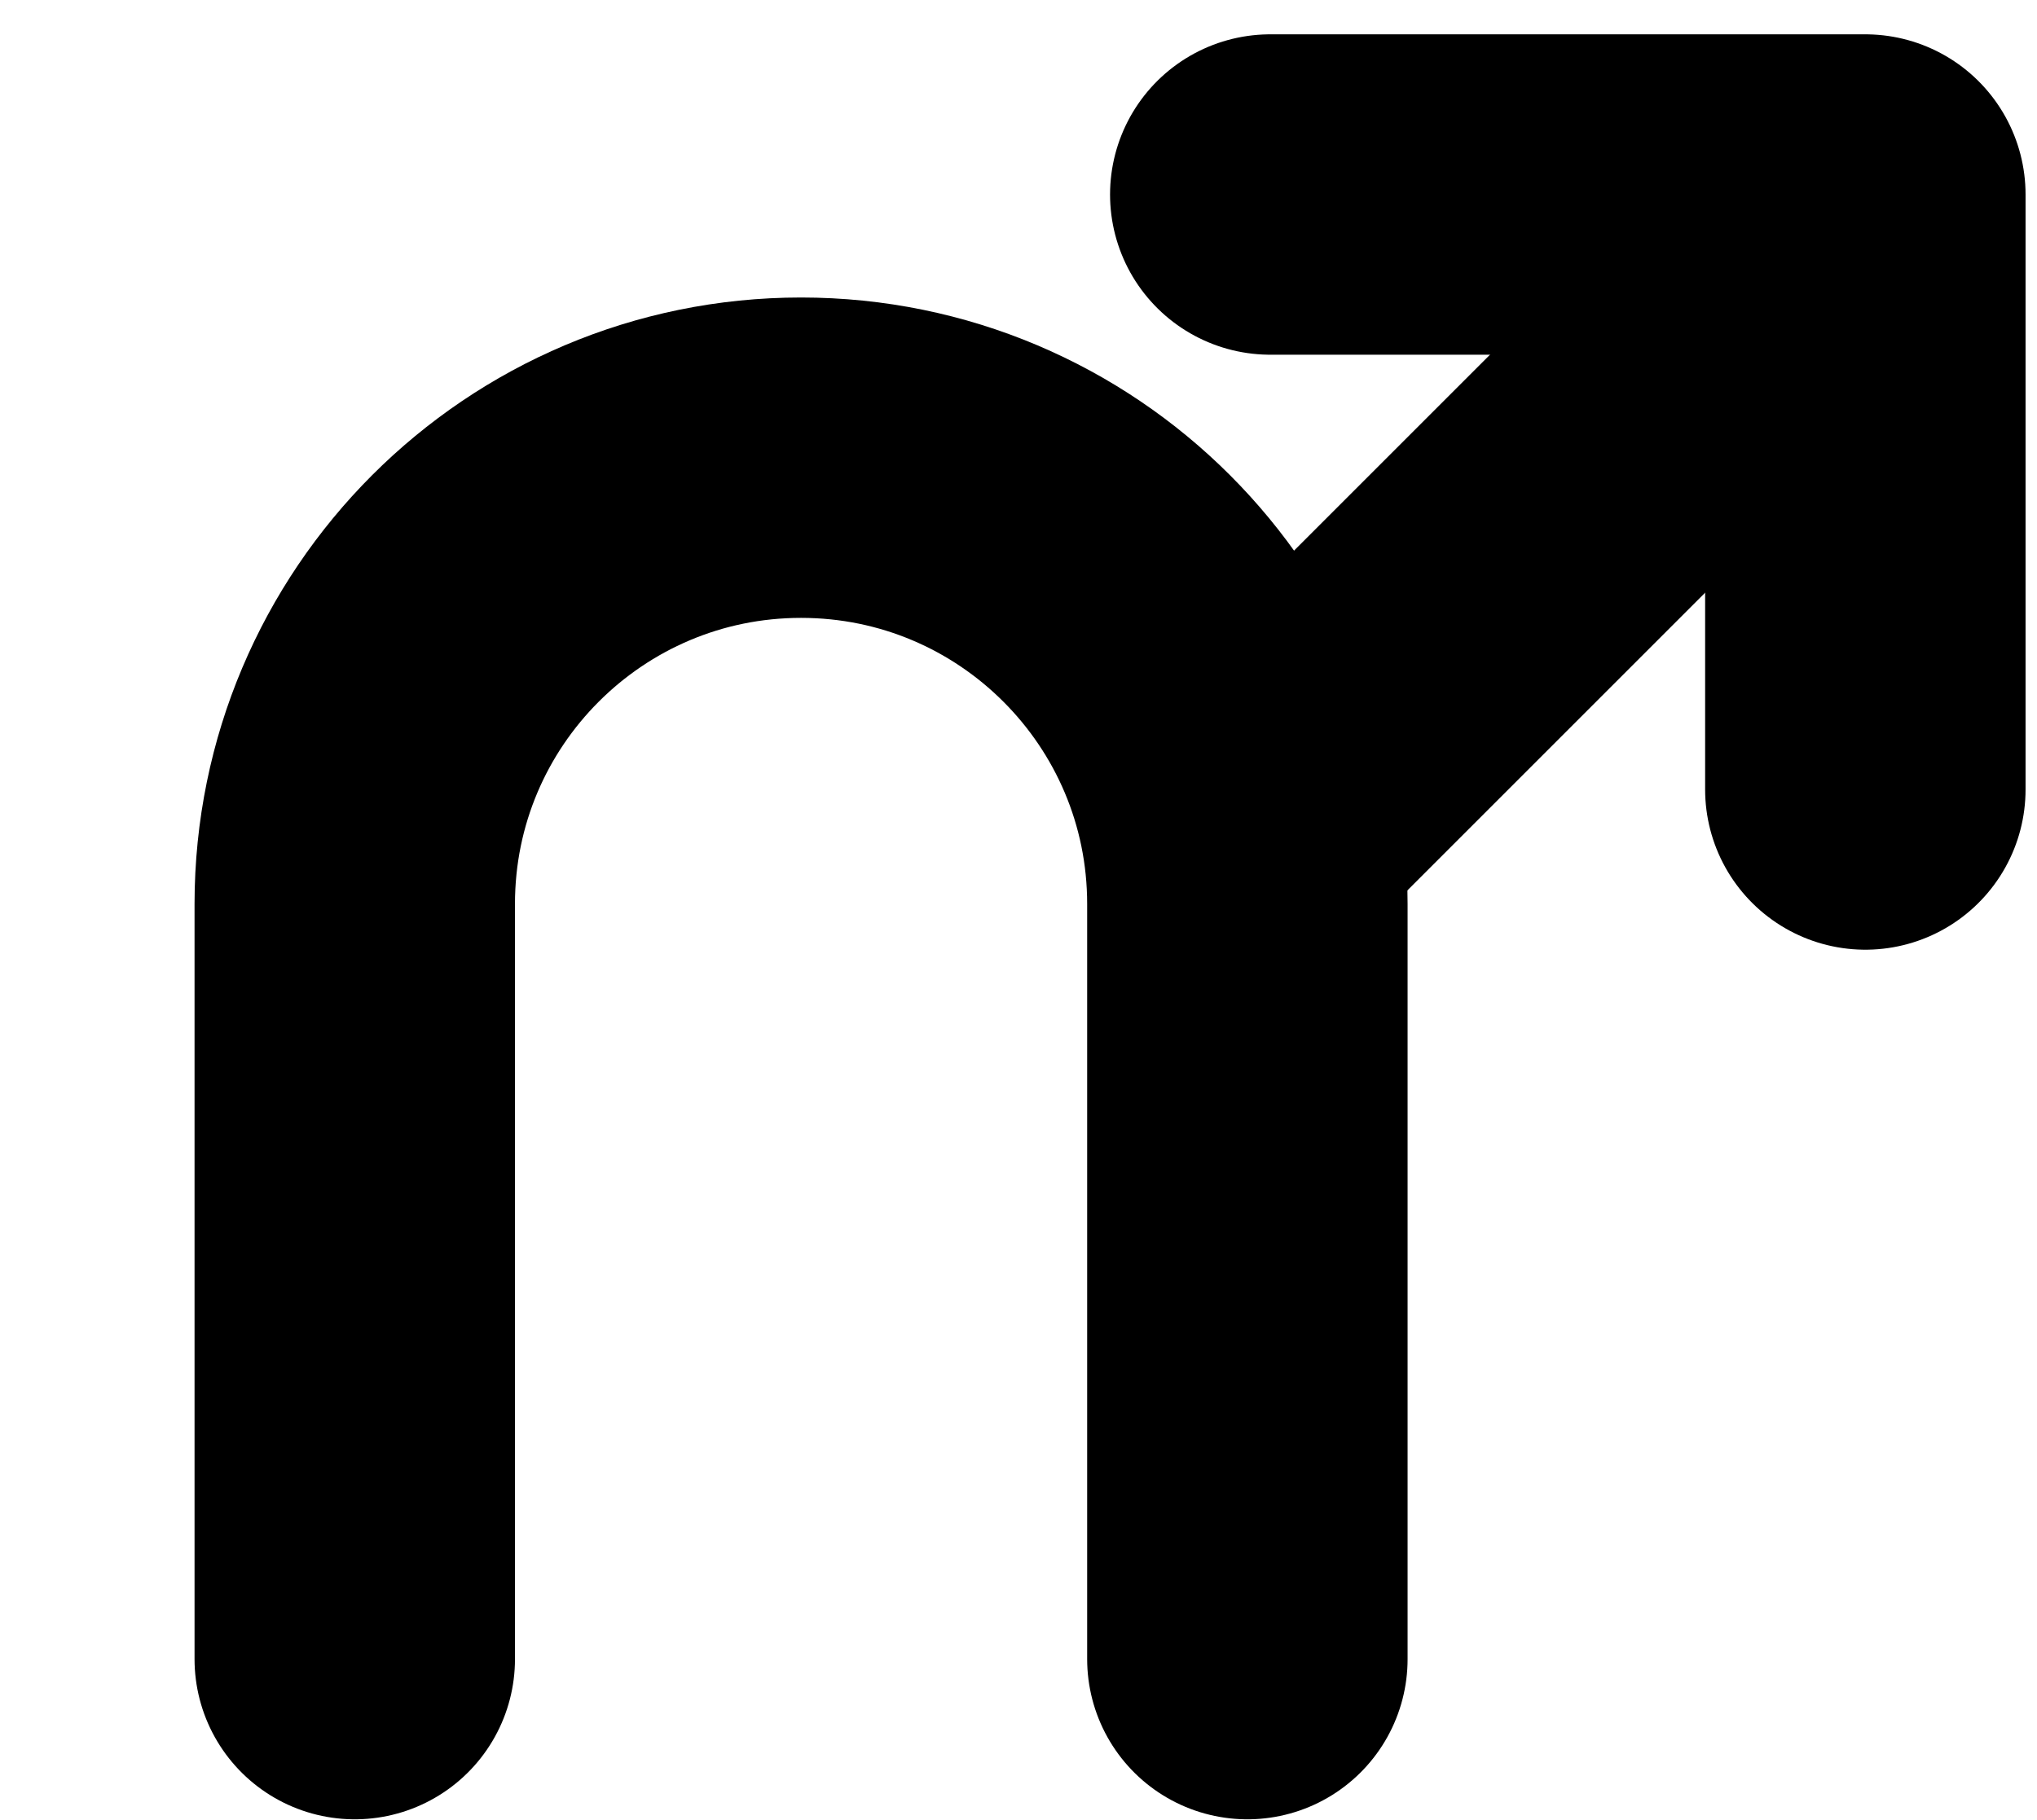
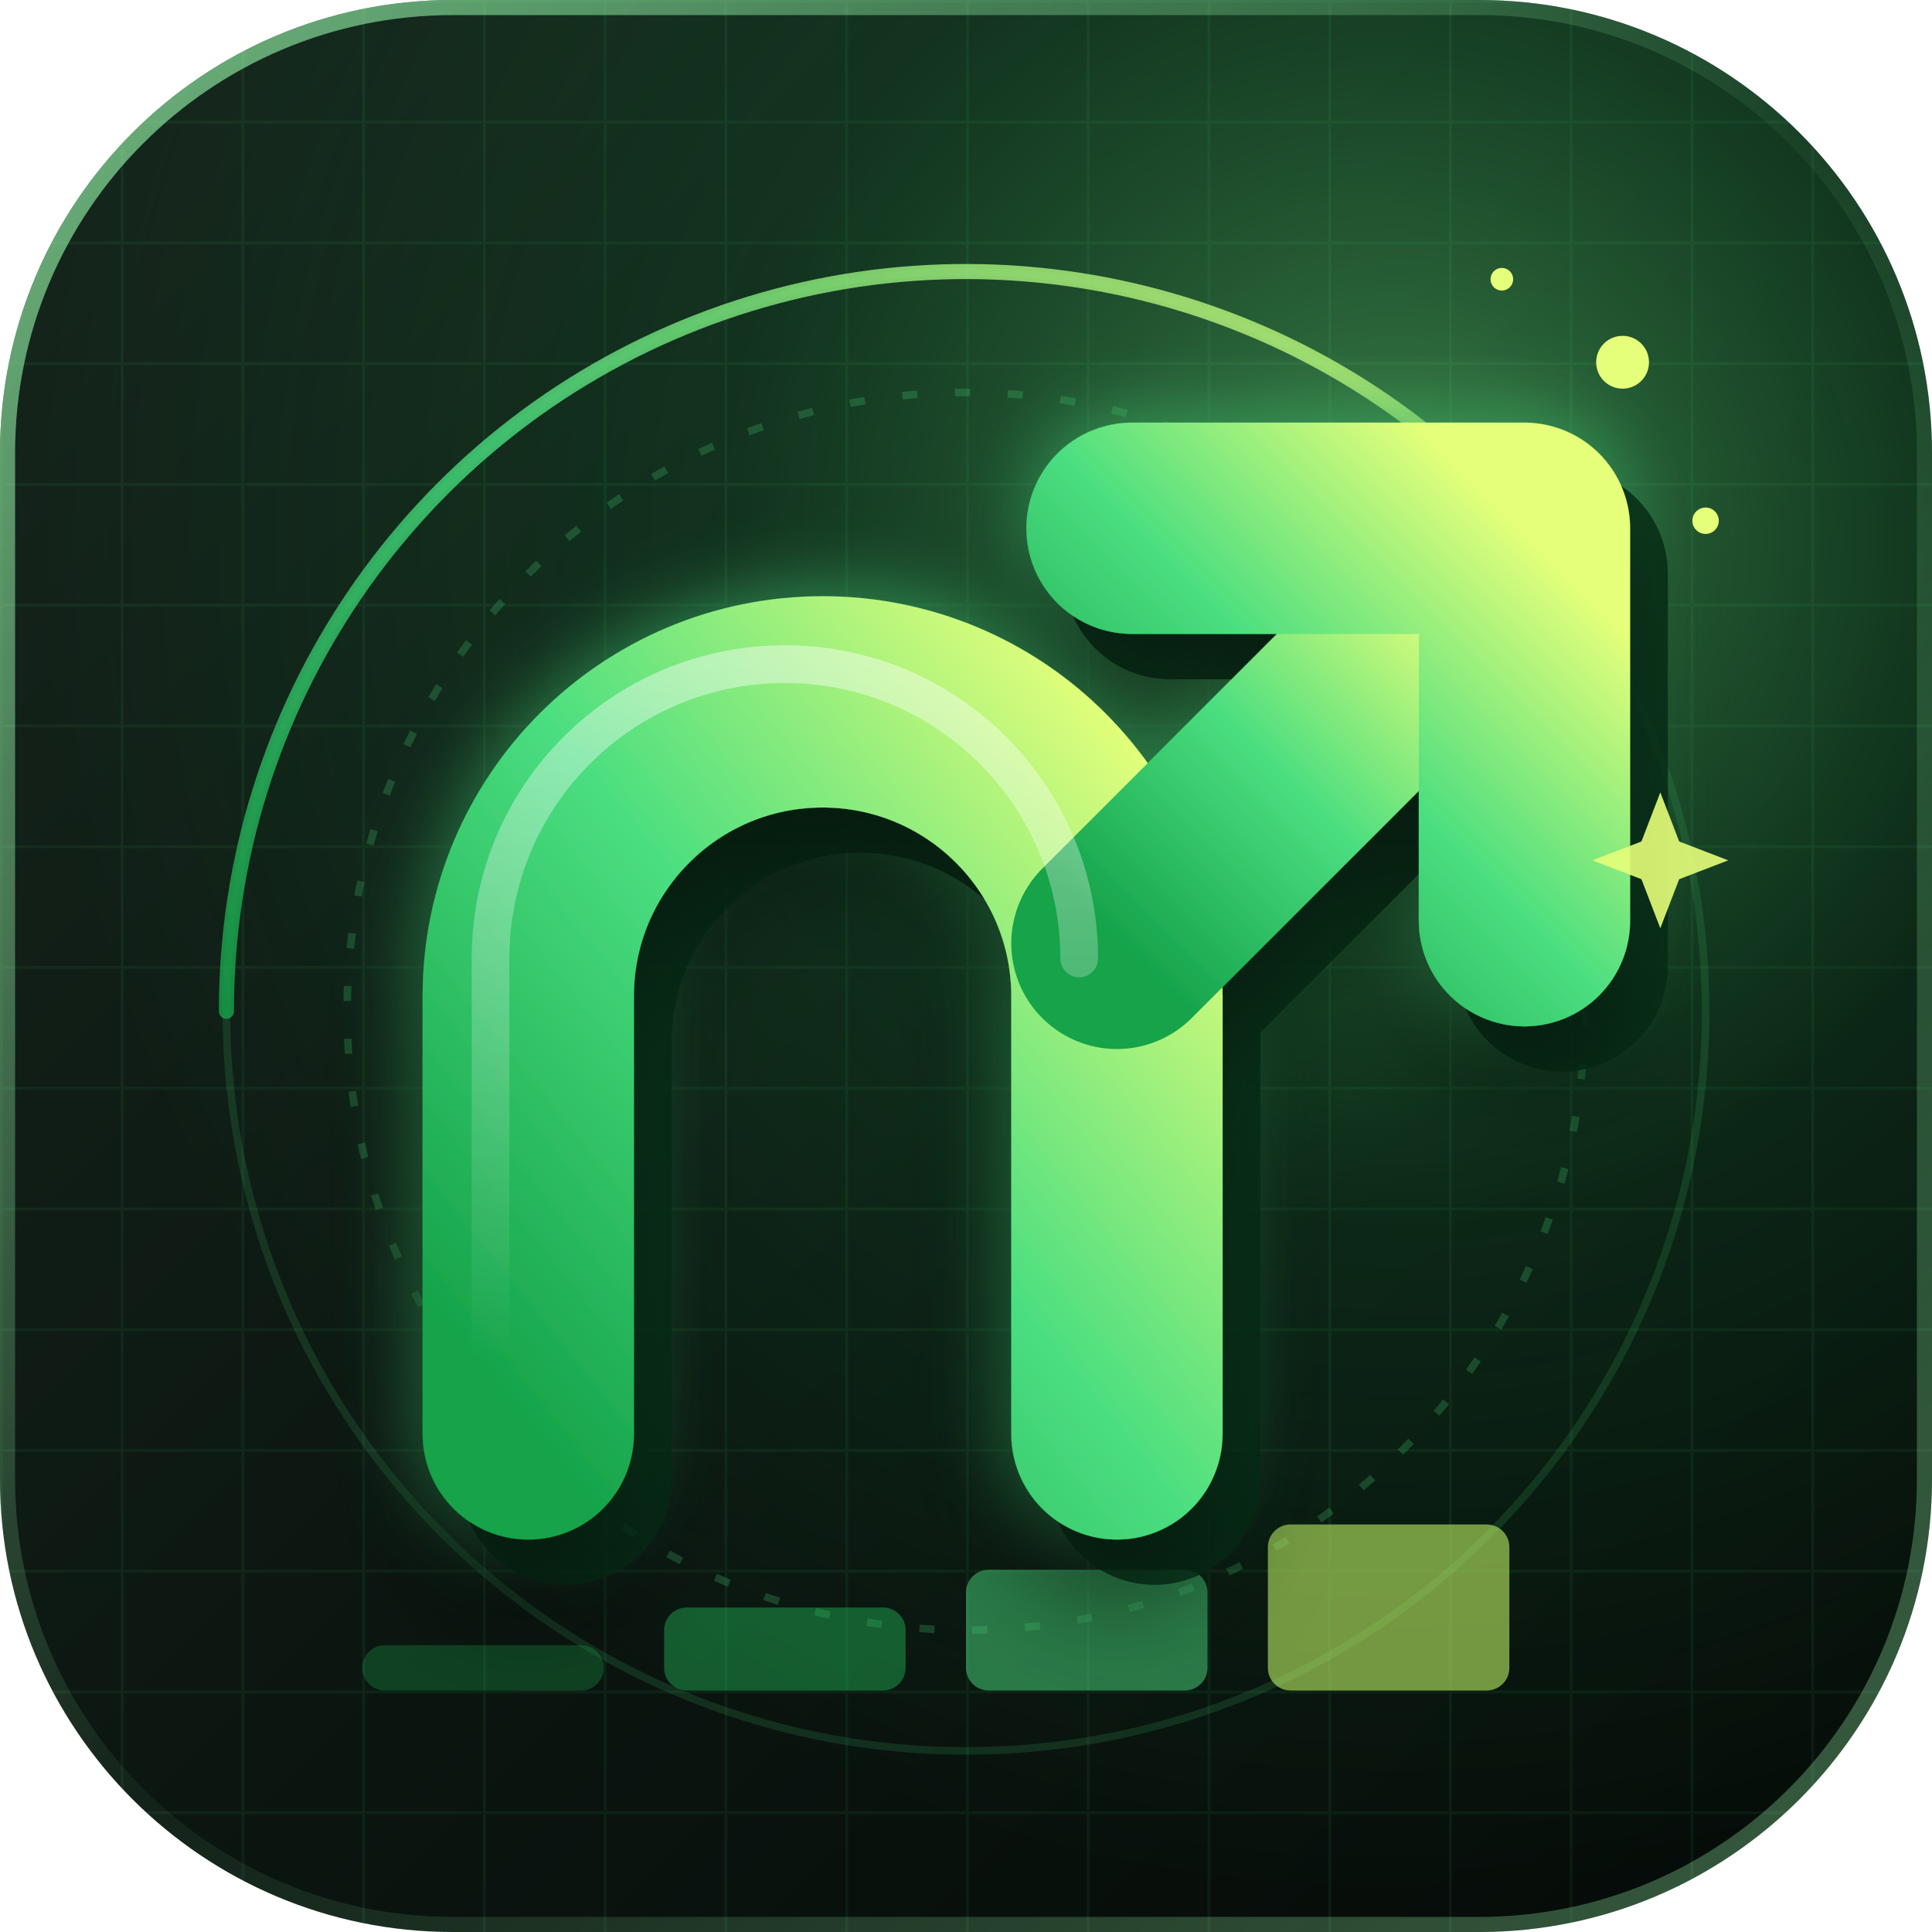
- <svg xmlns="http://www.w3.org/2000/svg" viewBox="78 106 356 318" fill="none" stroke="#000" stroke-width="56" stroke-linecap="round" stroke-linejoin="round">
-   <path d="M140 396V264a78 78 0 0 1 156 0v132" />
-   <path d="M296 250L384 162" />
-   <path d="M300 140h104v104" />
+ <svg xmlns="http://www.w3.org/2000/svg" viewBox="0 0 512 512">
+   <defs>
+     <linearGradient id="bg" x1="0" y1="0" x2="1" y2="1">
+       <stop offset="0" stop-color="#16271D" />
+       <stop offset=".55" stop-color="#0B1510" />
+       <stop offset="1" stop-color="#050A07" />
+     </linearGradient>
+     <radialGradient id="glow" cx=".72" cy=".28" r=".7">
+       <stop offset="0" stop-color="#7CFF8A" stop-opacity=".45" />
+       <stop offset=".5" stop-color="#22C55E" stop-opacity=".12" />
+       <stop offset="1" stop-color="#22C55E" stop-opacity="0" />
+     </radialGradient>
+     <linearGradient id="st" x1="0" y1="1" x2="1" y2="0">
+       <stop offset="0" stop-color="#16A34A" />
+       <stop offset=".5" stop-color="#4ADE80" />
+       <stop offset="1" stop-color="#E6FF7A" />
+     </linearGradient>
+     <linearGradient id="hl" x1="0" y1="0" x2="0" y2="1">
+       <stop offset="0" stop-color="#fff" stop-opacity=".55" />
+       <stop offset="1" stop-color="#fff" stop-opacity="0" />
+     </linearGradient>
+     <linearGradient id="rim" x1="0" y1="0" x2="1" y2="1">
+       <stop offset="0" stop-color="#9CFFB0" stop-opacity=".7" />
+       <stop offset=".5" stop-color="#9CFFB0" stop-opacity=".05" />
+       <stop offset="1" stop-color="#9CFFB0" stop-opacity=".35" />
+     </linearGradient>
+     <pattern id="grid" width="32" height="32" patternUnits="userSpaceOnUse">
+       <path d="M32 0H0V32" fill="none" stroke="#4ADE80" stroke-opacity=".07" stroke-width="1.5" />
+     </pattern>
+     <filter id="sh" x="-30%" y="-30%" width="160%" height="160%">
+       <feDropShadow dx="0" dy="14" stdDeviation="14" flood-color="#000" flood-opacity=".6" />
+     </filter>
+     <filter id="ng" x="-30%" y="-30%" width="160%" height="160%">
+       <feGaussianBlur stdDeviation="10" />
+     </filter>
+     <clipPath id="tile">
+       <rect width="512" height="512" rx="120" />
+     </clipPath>
+   </defs>
+   <g clip-path="url(#tile)">
+     <rect width="512" height="512" fill="url(#bg)" />
+     <rect width="512" height="512" fill="url(#grid)" />
+     <rect width="512" height="512" fill="url(#glow)" />
+     <circle cx="256" cy="268" r="196" fill="none" stroke="#4ADE80" stroke-opacity=".14" stroke-width="2" />
+     <circle cx="256" cy="268" r="164" fill="none" stroke="#4ADE80" stroke-opacity=".22" stroke-width="2" stroke-dasharray="4 10" />
+     <path d="M60 268a196 196 0 0 1 340-133" fill="none" stroke="url(#st)" stroke-width="4" stroke-linecap="round" opacity=".8" />
+     <g opacity=".9">
+       <rect x="96" y="436" width="64" height="12" rx="6" fill="#16A34A" opacity=".35" />
+       <rect x="176" y="426" width="64" height="22" rx="6" fill="#22C55E" opacity=".45" />
+       <rect x="256" y="416" width="64" height="32" rx="6" fill="#4ADE80" opacity=".55" />
+       <rect x="336" y="404" width="64" height="44" rx="6" fill="#BEF264" opacity=".65" />
+     </g>
+     <g filter="url(#ng)" opacity=".7" fill="none" stroke="#4ADE80" stroke-width="56" stroke-linecap="round" stroke-linejoin="round">
+       <path d="M140 380V264a78 78 0 0 1 156 0v116" />
+       <path d="M296 250L384 162" />
+       <path d="M300 140h104v104" />
+     </g>
+     <g fill="none" stroke="#052e16" stroke-width="56" stroke-linecap="round" stroke-linejoin="round" transform="translate(10 12)" opacity=".8">
+       <path d="M140 380V264a78 78 0 0 1 156 0v116" />
+       <path d="M296 250L384 162" />
+       <path d="M300 140h104v104" />
+     </g>
+     <g filter="url(#sh)" fill="none" stroke="url(#st)" stroke-width="56" stroke-linecap="round" stroke-linejoin="round">
+       <path d="M140 380V264a78 78 0 0 1 156 0v116" />
+       <path d="M296 250L384 162" />
+       <path d="M300 140h104v104" />
+     </g>
+     <g fill="none" stroke="url(#hl)" stroke-width="10" stroke-linecap="round" stroke-linejoin="round" transform="translate(-10 -10)" opacity=".8">
+       <path d="M140 370V264a78 78 0 0 1 156 0" />
+       <path d="M310 140h94" />
+     </g>
+     <g fill="#E6FF7A">
+       <circle cx="430" cy="96" r="7" />
+       <circle cx="452" cy="138" r="3.5" />
+       <circle cx="398" cy="74" r="3" />
+     </g>
+     <path d="M440 210l5 13 13 5-13 5-5 13-5-13-13-5 13-5z" fill="#E6FF7A" opacity=".9" />
+   </g>
+   <rect x="2" y="2" width="508" height="508" rx="118" fill="none" stroke="url(#rim)" stroke-width="4" />
</svg>
